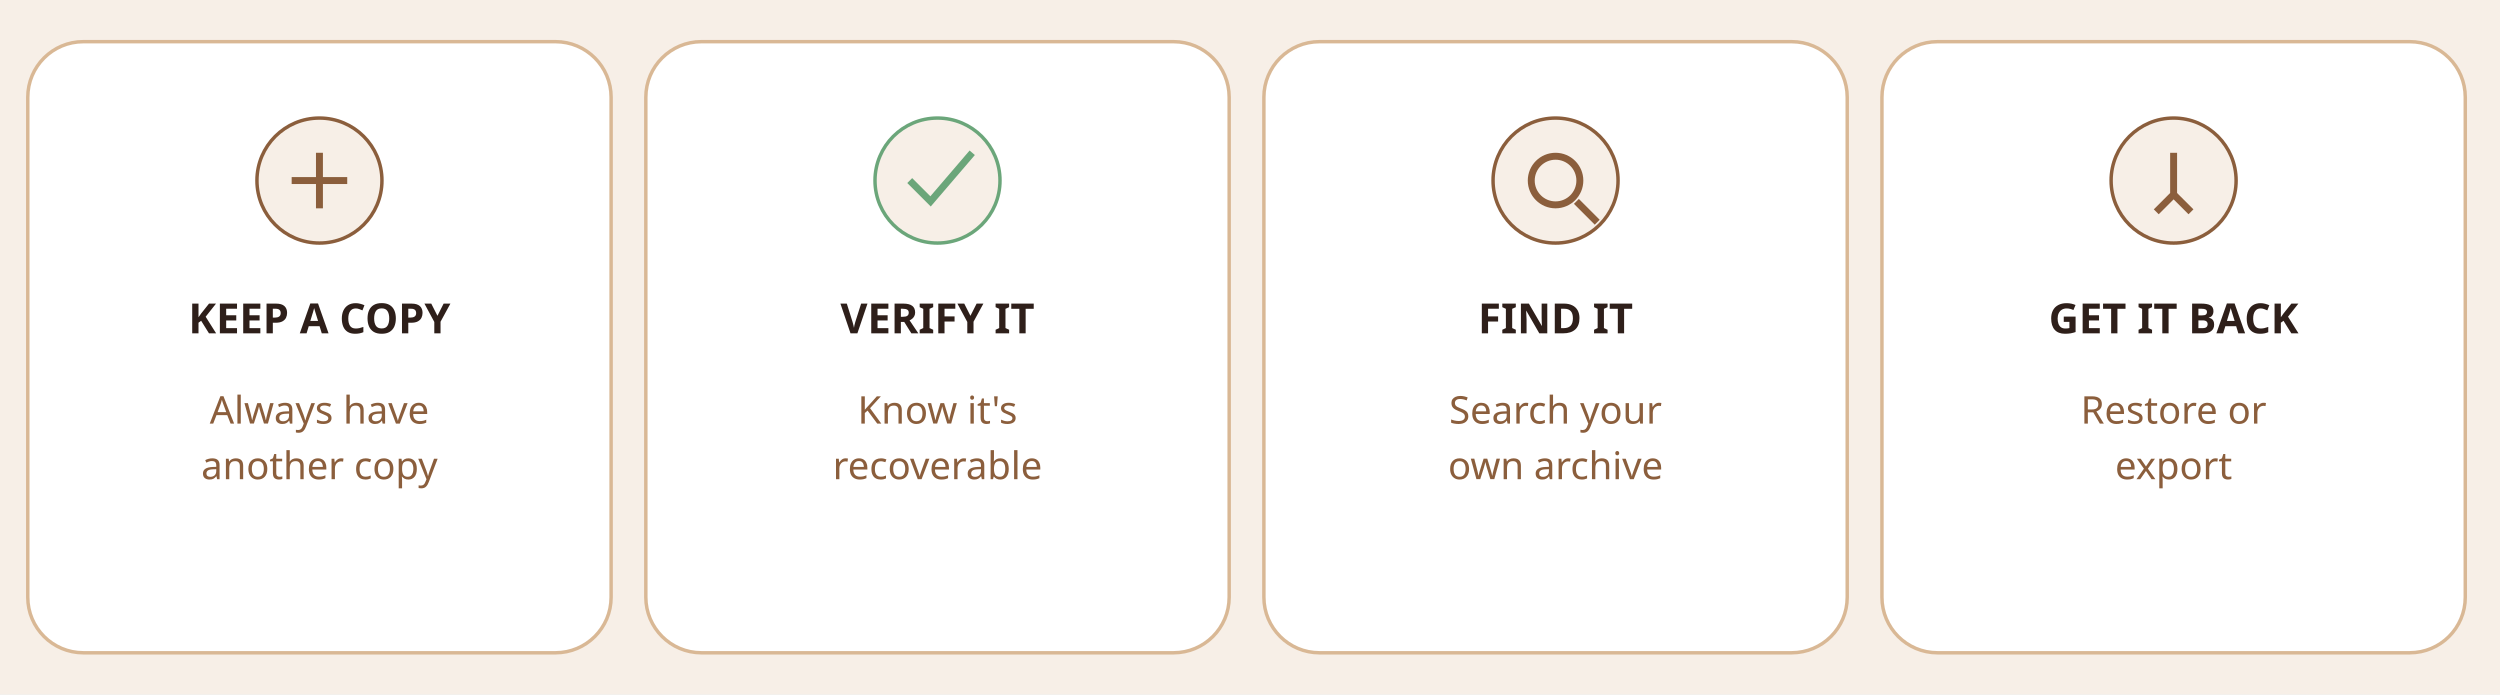
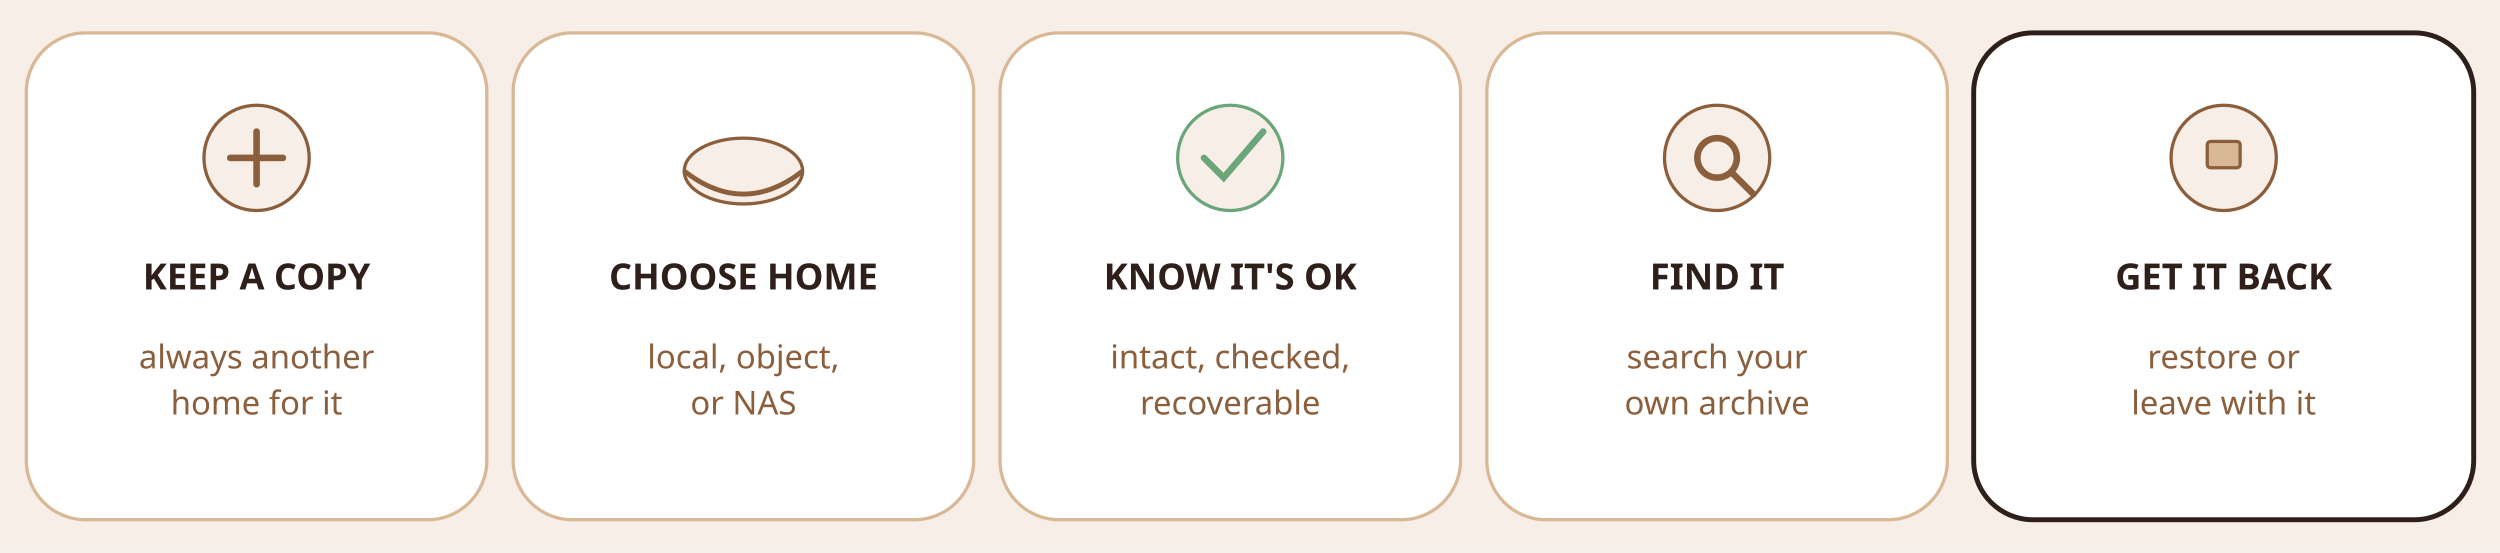
- <svg xmlns="http://www.w3.org/2000/svg" width="720" height="200" viewBox="0 0 720 200" role="img" aria-label="Keep, verify, find, recover">
-   <rect width="720" height="200" fill="#F7EFE7" />
+ <svg xmlns="http://www.w3.org/2000/svg" width="760" height="168" viewBox="0 0 760 168" role="img" aria-label="Keep, house, verify, find, recover">
+   <rect width="760" height="168" fill="#F7EFE7" />
  <g font-family="ui-sans-serif, system-ui, sans-serif" text-anchor="middle">
-     <rect x="8" y="12" width="168" height="176" rx="16" fill="#fff" stroke="#D9B895" />
-     <circle cx="92" cy="52" r="18" fill="#F7EFE7" stroke="#8B5E3C" />
-     <path d="M92 44v16M84 52h16" stroke="#8B5E3C" stroke-width="2" fill="none" />
-     <text x="92" y="96" font-size="12" font-weight="700" fill="#2E1F1A">KEEP A COPY</text>
-     <text x="92" y="122" font-size="11" fill="#8B5E3C">Always have</text>
-     <text x="92" y="138" font-size="11" fill="#8B5E3C">another copy</text>
-     <rect x="186" y="12" width="168" height="176" rx="16" fill="#fff" stroke="#D9B895" />
-     <circle cx="270" cy="52" r="18" fill="#F7EFE7" stroke="#6BA67A" />
-     <path d="M262 52l6 6 12-14" stroke="#6BA67A" stroke-width="2" fill="none" />
-     <text x="270" y="96" font-size="12" font-weight="700" fill="#2E1F1A">VERIFY IT</text>
-     <text x="270" y="122" font-size="11" fill="#8B5E3C">Know it's</text>
-     <text x="270" y="138" font-size="11" fill="#8B5E3C">recoverable</text>
-     <rect x="364" y="12" width="168" height="176" rx="16" fill="#fff" stroke="#D9B895" />
-     <circle cx="448" cy="52" r="18" fill="#F7EFE7" stroke="#8B5E3C" />
-     <circle cx="448" cy="52" r="7" stroke="#8B5E3C" stroke-width="2" fill="none" />
-     <path d="M454 58l6 6" stroke="#8B5E3C" stroke-width="2" />
-     <text x="448" y="96" font-size="12" font-weight="700" fill="#2E1F1A">FIND IT</text>
-     <text x="448" y="122" font-size="11" fill="#8B5E3C">Search your</text>
-     <text x="448" y="138" font-size="11" fill="#8B5E3C">own archive</text>
-     <rect x="542" y="12" width="168" height="176" rx="16" fill="#fff" stroke="#D9B895" />
-     <circle cx="626" cy="52" r="18" fill="#F7EFE7" stroke="#8B5E3C" />
-     <path d="M626 44v12l-5 5M626 56l5 5" stroke="#8B5E3C" stroke-width="2" fill="none" />
-     <text x="626" y="96" font-size="12" font-weight="700" fill="#2E1F1A">GET IT BACK</text>
-     <text x="626" y="122" font-size="11" fill="#8B5E3C">Restore or</text>
-     <text x="626" y="138" font-size="11" fill="#8B5E3C">export</text>
+     <g>
+       <rect x="8" y="10" width="140" height="148" rx="18" fill="#fff" stroke="#D9B895" />
+       <circle cx="78" cy="48" r="16" fill="#F7EFE7" stroke="#8B5E3C" />
+       <path d="M78 40 v16 M70 48 h16" stroke="#8B5E3C" stroke-width="2" fill="none" stroke-linecap="round" />
+       <text x="78" y="88" font-size="11" font-weight="700" fill="#2E1F1A">KEEP A COPY</text>
+       <text x="78" y="112" font-size="10" fill="#8B5E3C">always another</text>
+       <text x="78" y="126" font-size="10" fill="#8B5E3C">home for it</text>
+     </g>
+     <g>
+       <rect x="156" y="10" width="140" height="148" rx="18" fill="#fff" stroke="#D9B895" />
+       <ellipse cx="226" cy="52" rx="18" ry="10" fill="#F7EFE7" stroke="#8B5E3C" />
+       <path d="M208 52 Q226 66 244 52" fill="none" stroke="#8B5E3C" stroke-width="1.5" />
+       <text x="226" y="88" font-size="11" font-weight="700" fill="#2E1F1A">CHOOSE HOME</text>
+       <text x="226" y="112" font-size="10" fill="#8B5E3C">local, object,</text>
+       <text x="226" y="126" font-size="10" fill="#8B5E3C">or NAS</text>
+     </g>
+     <g>
+       <rect x="304" y="10" width="140" height="148" rx="18" fill="#fff" stroke="#D9B895" />
+       <circle cx="374" cy="48" r="16" fill="#F7EFE7" stroke="#6BA67A" />
+       <path d="M366 48 l6 6 12-14" fill="none" stroke="#6BA67A" stroke-width="2" stroke-linecap="round" />
+       <text x="374" y="88" font-size="11" font-weight="700" fill="#2E1F1A">KNOW IT'S OK</text>
+       <text x="374" y="112" font-size="10" fill="#8B5E3C">intact, checked,</text>
+       <text x="374" y="126" font-size="10" fill="#8B5E3C">recoverable</text>
+     </g>
+     <g>
+       <rect x="452" y="10" width="140" height="148" rx="18" fill="#fff" stroke="#D9B895" />
+       <circle cx="522" cy="48" r="16" fill="#F7EFE7" stroke="#8B5E3C" />
+       <circle cx="522" cy="48" r="6" fill="none" stroke="#8B5E3C" stroke-width="2" />
+       <path d="M527 53 l6 6" stroke="#8B5E3C" stroke-width="2" stroke-linecap="round" />
+       <text x="522" y="88" font-size="11" font-weight="700" fill="#2E1F1A">FIND IT</text>
+       <text x="522" y="112" font-size="10" fill="#8B5E3C">search your</text>
+       <text x="522" y="126" font-size="10" fill="#8B5E3C">own archive</text>
+     </g>
+     <g>
+       <rect x="600" y="10" width="152" height="148" rx="18" fill="#fff" stroke="#2E1F1A" stroke-width="1.5" />
+       <circle cx="676" cy="48" r="16" fill="#F7EFE7" stroke="#8B5E3C" />
+       <rect x="671" y="43" width="10" height="8" rx="1" fill="#D9B895" stroke="#8B5E3C" />
+       <text x="676" y="88" font-size="11" font-weight="700" fill="#2E1F1A">GET IT BACK</text>
+       <text x="676" y="112" font-size="10" fill="#8B5E3C">restore or</text>
+       <text x="676" y="126" font-size="10" fill="#8B5E3C">leave with it</text>
+     </g>
  </g>
</svg>
